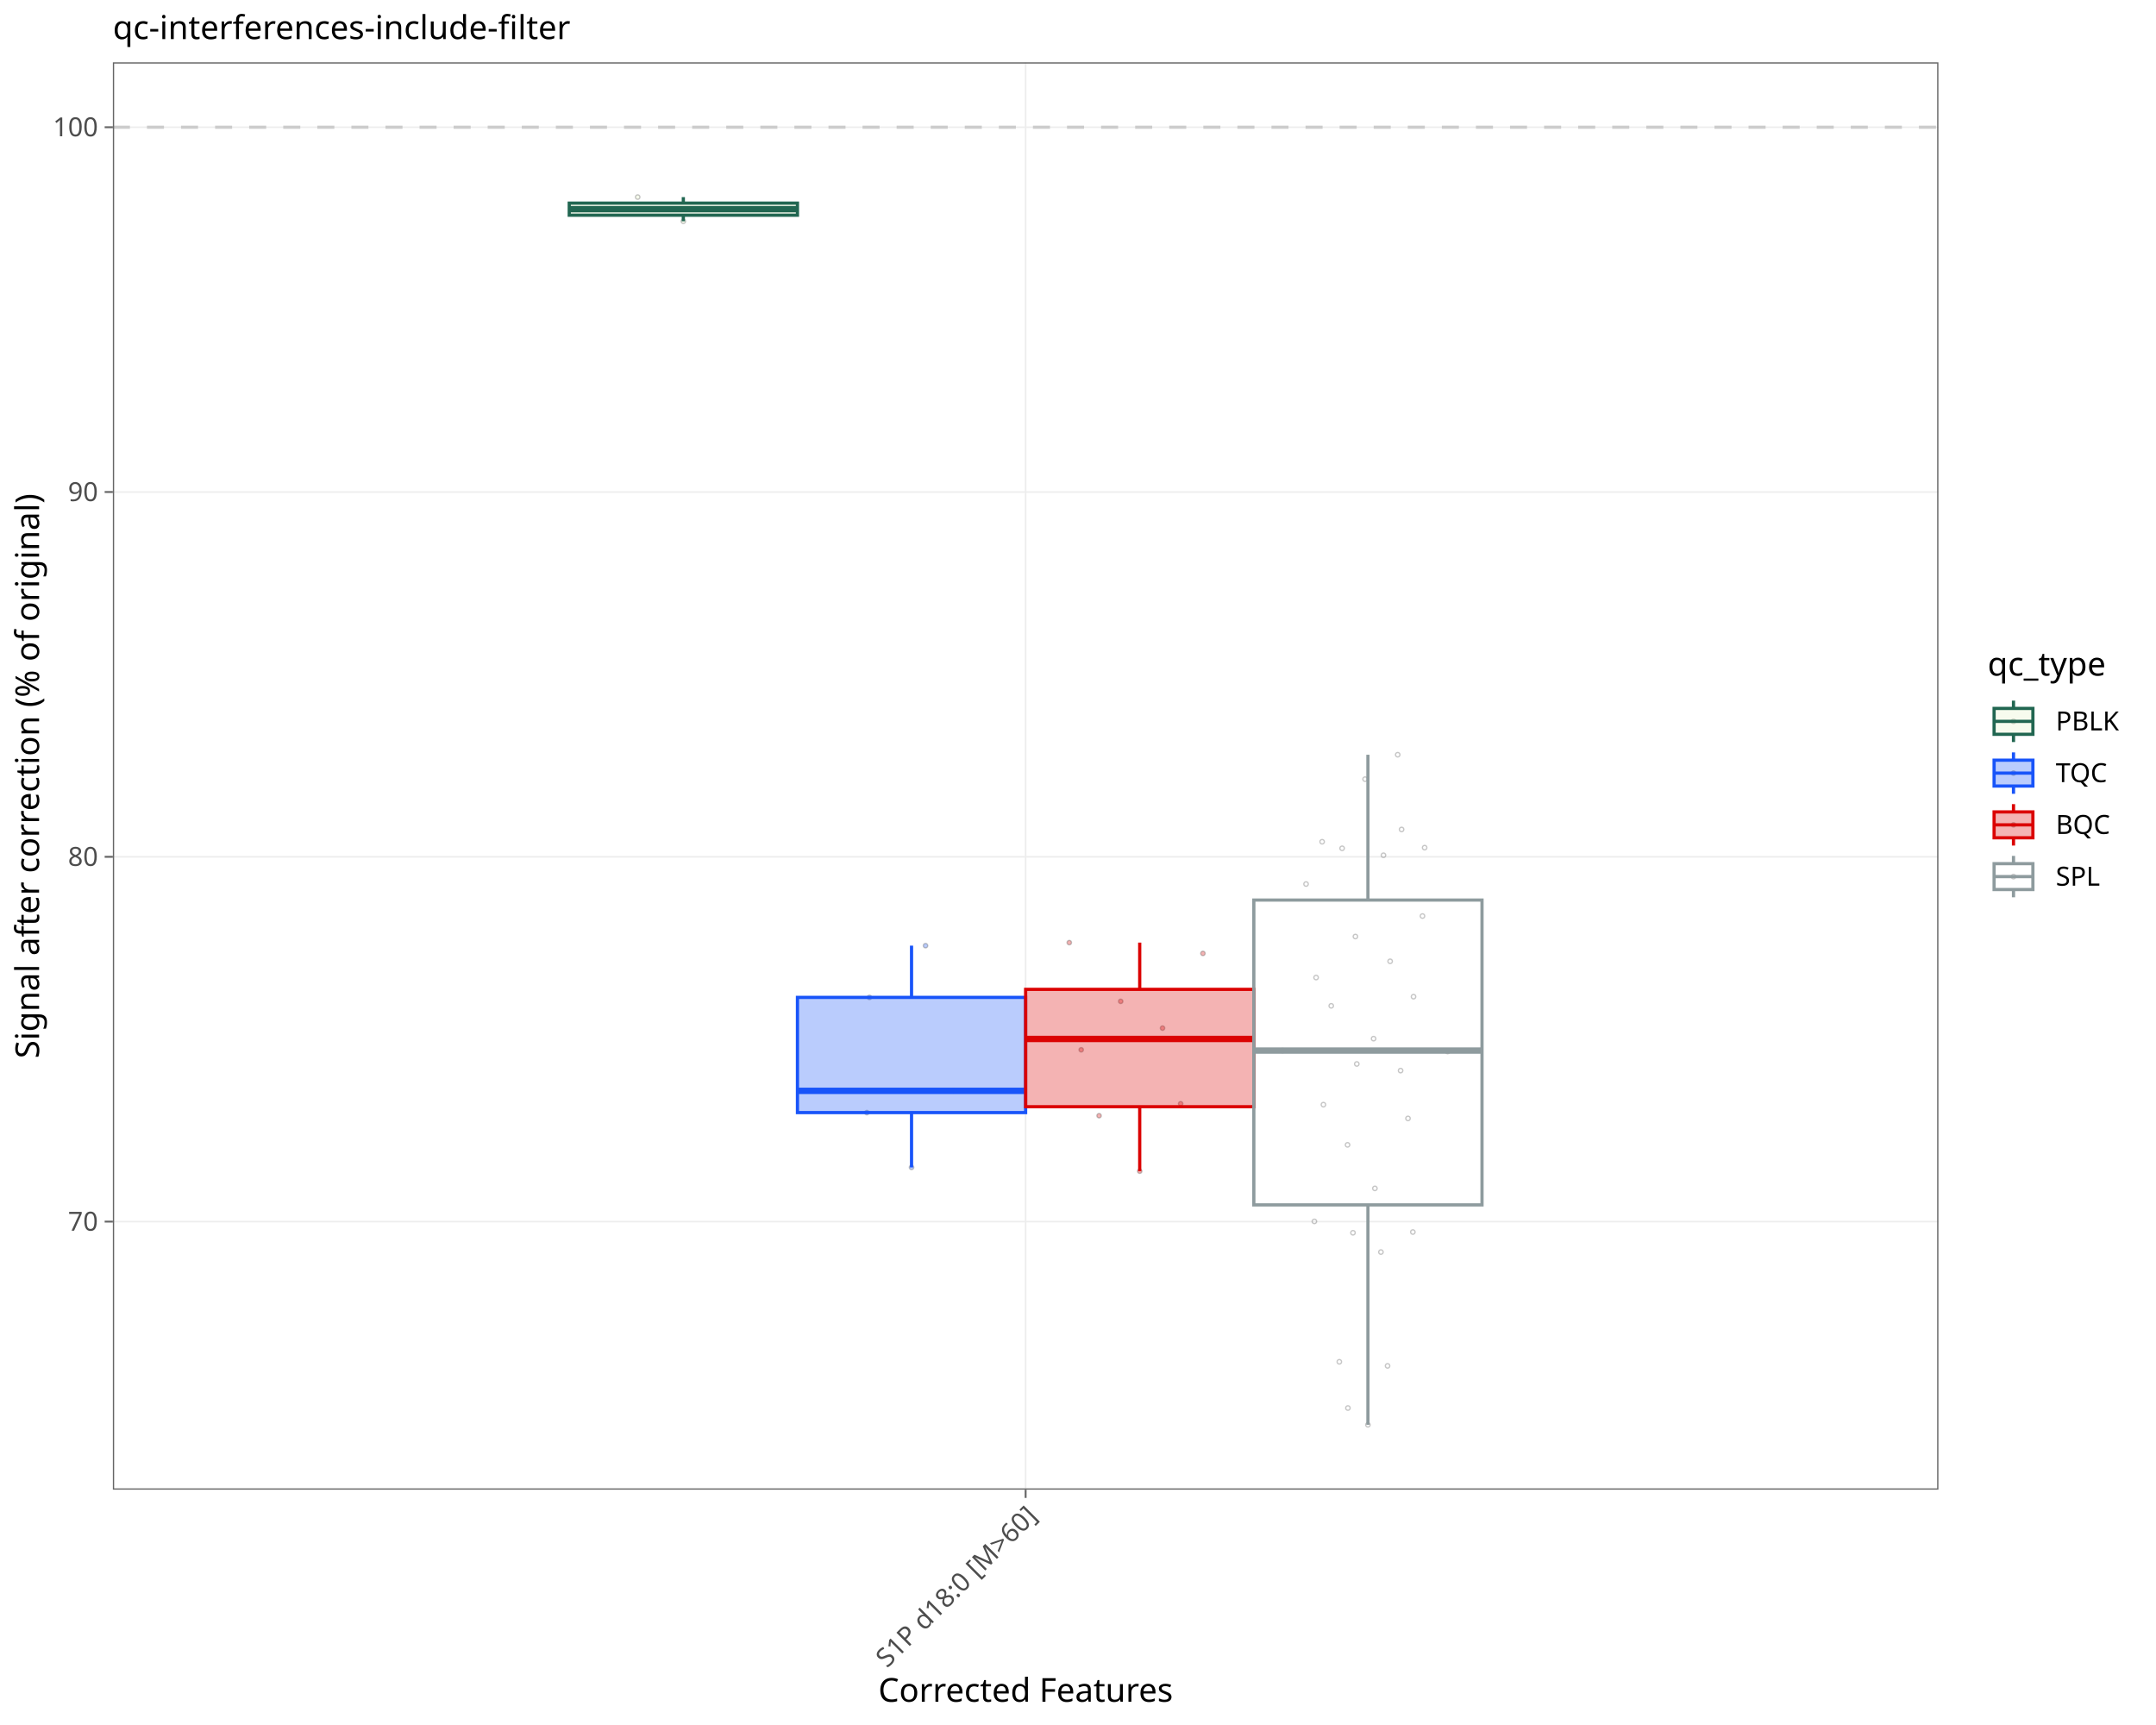
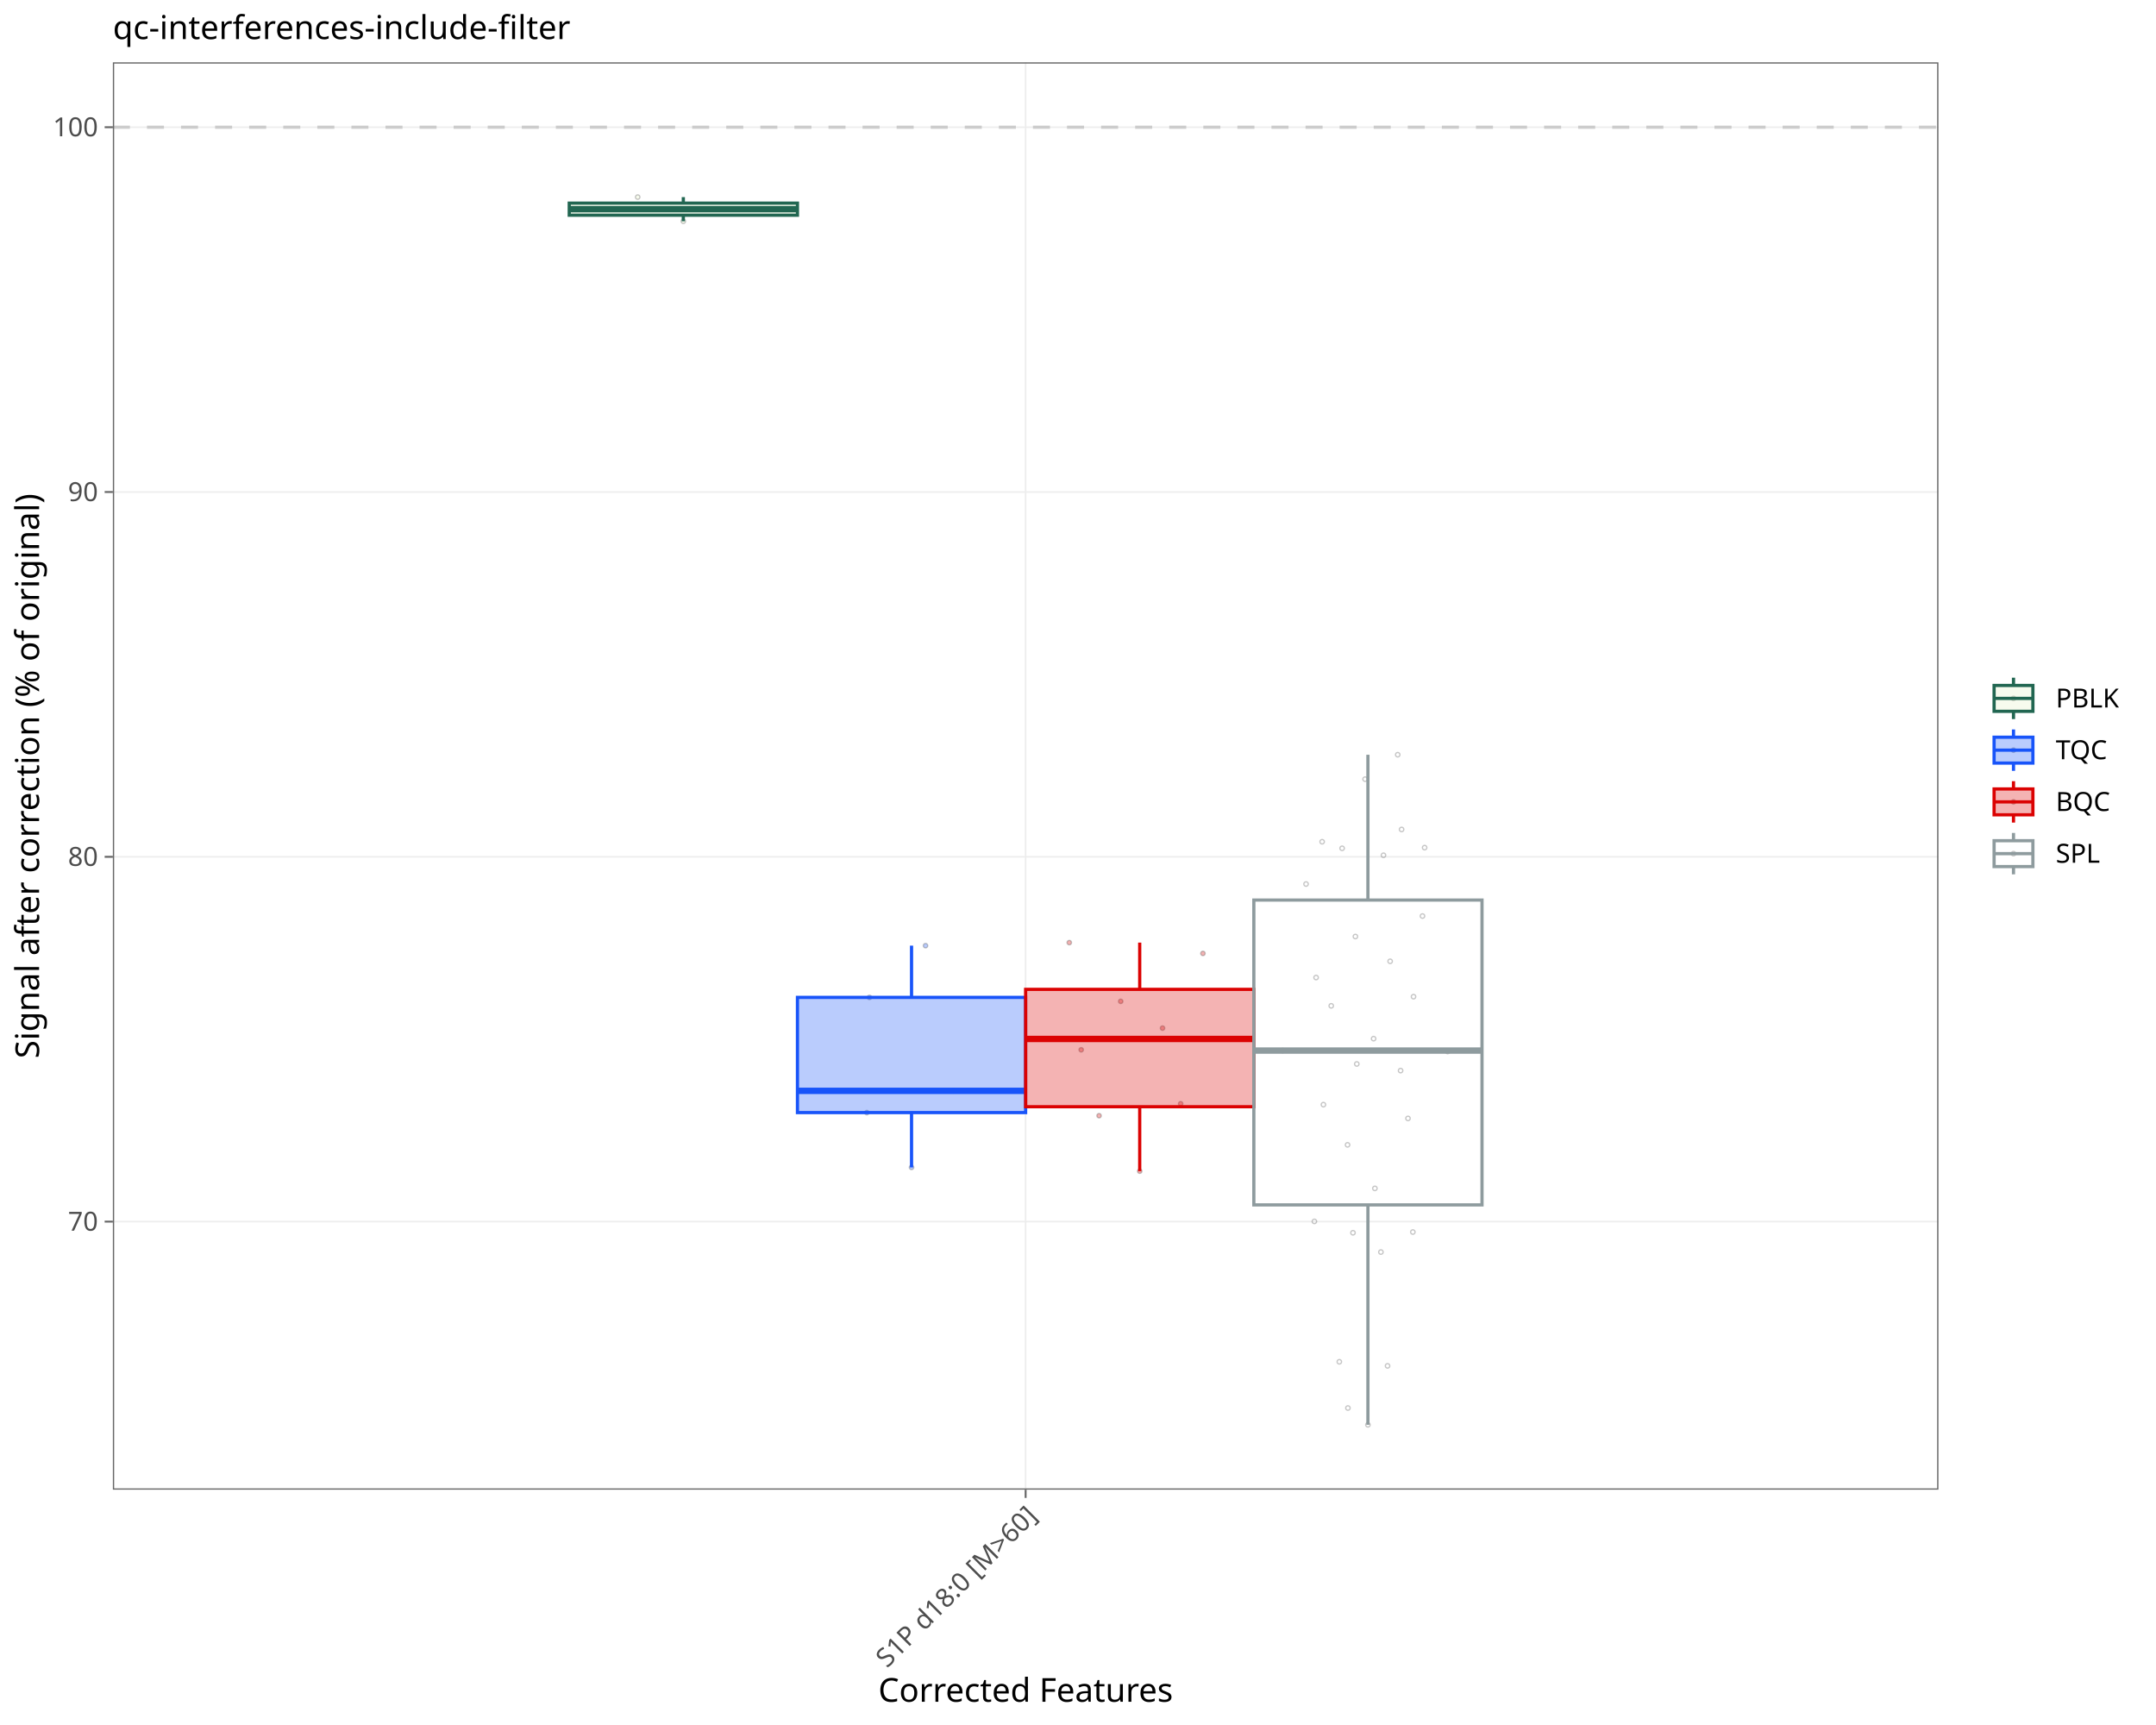
<svg xmlns="http://www.w3.org/2000/svg" class="svglite" data-engine-version="2.0" width="720.00pt" height="576.00pt" viewBox="0 0 720.00 576.00">
  <defs>
    <style type="text/css">
    .svglite line, .svglite polyline, .svglite polygon, .svglite path, .svglite rect, .svglite circle {
      fill: none;
      stroke: #000000;
      stroke-linecap: round;
      stroke-linejoin: round;
      stroke-miterlimit: 10.00;
    }
  </style>
  </defs>
  <rect width="100%" height="100%" style="stroke: none; fill: #FFFFFF;" />
  <defs>
    <clipPath id="cpMC4wMHw3MjAuMDB8MC4wMHw1NzYuMDA=">
      <rect x="0.00" y="0.00" width="720.00" height="576.00" />
    </clipPath>
  </defs>
  <g clip-path="url(#cpMC4wMHw3MjAuMDB8MC4wMHw1NzYuMDA=)">
    <rect x="0.00" y="0.00" width="720.00" height="576.00" style="stroke-width: 1.07; stroke: #FFFFFF; fill: #FFFFFF;" />
  </g>
  <defs>
    <clipPath id="cpMzcuNjl8NjQ3LjMzfDIwLjgxfDQ5Ny40Mw==">
      <rect x="37.69" y="20.81" width="609.65" height="476.61" />
    </clipPath>
  </defs>
  <g clip-path="url(#cpMzcuNjl8NjQ3LjMzfDIwLjgxfDQ5Ny40Mw==)">
    <rect x="37.69" y="20.81" width="609.65" height="476.61" style="stroke-width: 1.07; stroke: none; fill: #FFFFFF;" />
    <polyline points="37.69,407.91 647.33,407.91 " style="stroke-width: 0.53; stroke: #EDEDED; stroke-linecap: butt;" />
    <polyline points="37.69,286.10 647.33,286.10 " style="stroke-width: 0.53; stroke: #EDEDED; stroke-linecap: butt;" />
    <polyline points="37.69,164.29 647.33,164.29 " style="stroke-width: 0.53; stroke: #EDEDED; stroke-linecap: butt;" />
    <polyline points="37.69,42.48 647.33,42.48 " style="stroke-width: 0.53; stroke: #EDEDED; stroke-linecap: butt;" />
    <polyline points="342.51,497.43 342.51,20.81 " style="stroke-width: 0.53; stroke: #EDEDED; stroke-linecap: butt;" />
    <circle cx="228.20" cy="73.88" r="0.75" style="stroke-width: 0.43; stroke: #404040; stroke-opacity: 0.30; fill: #E4F2C4; fill-opacity: 0.30;" />
    <circle cx="212.96" cy="65.81" r="0.75" style="stroke-width: 0.43; stroke: #404040; stroke-opacity: 0.30; fill: #E4F2C4; fill-opacity: 0.30;" />
    <circle cx="290.35" cy="333.04" r="0.75" style="stroke-width: 0.43; stroke: #404040; stroke-opacity: 0.30; fill: #1854F9; fill-opacity: 0.30;" />
    <circle cx="304.41" cy="389.81" r="0.75" style="stroke-width: 0.43; stroke: #404040; stroke-opacity: 0.30; fill: #1854F9; fill-opacity: 0.30;" />
    <circle cx="289.49" cy="371.51" r="0.75" style="stroke-width: 0.43; stroke: #404040; stroke-opacity: 0.30; fill: #1854F9; fill-opacity: 0.30;" />
    <circle cx="318.38" cy="364.25" r="0.75" style="stroke-width: 0.43; stroke: #404040; stroke-opacity: 0.30; fill: #1854F9; fill-opacity: 0.30;" />
    <circle cx="309.08" cy="315.77" r="0.75" style="stroke-width: 0.43; stroke: #404040; stroke-opacity: 0.30; fill: #1854F9; fill-opacity: 0.30;" />
    <circle cx="394.28" cy="368.55" r="0.75" style="stroke-width: 0.43; stroke: #404040; stroke-opacity: 0.30; fill: #DB0202; fill-opacity: 0.30;" />
    <circle cx="361.07" cy="350.54" r="0.75" style="stroke-width: 0.43; stroke: #404040; stroke-opacity: 0.30; fill: #DB0202; fill-opacity: 0.30;" />
    <circle cx="367.04" cy="372.55" r="0.75" style="stroke-width: 0.43; stroke: #404040; stroke-opacity: 0.30; fill: #DB0202; fill-opacity: 0.30;" />
    <circle cx="374.26" cy="334.36" r="0.75" style="stroke-width: 0.43; stroke: #404040; stroke-opacity: 0.30; fill: #DB0202; fill-opacity: 0.30;" />
    <circle cx="380.61" cy="391.07" r="0.75" style="stroke-width: 0.43; stroke: #404040; stroke-opacity: 0.30; fill: #DB0202; fill-opacity: 0.30;" />
    <circle cx="388.23" cy="343.30" r="0.75" style="stroke-width: 0.43; stroke: #404040; stroke-opacity: 0.30; fill: #DB0202; fill-opacity: 0.30;" />
    <circle cx="401.72" cy="318.36" r="0.75" style="stroke-width: 0.43; stroke: #404040; stroke-opacity: 0.30; fill: #DB0202; fill-opacity: 0.30;" />
    <circle cx="357.09" cy="314.75" r="0.75" style="stroke-width: 0.43; stroke: #404040; stroke-opacity: 0.30; fill: #DB0202; fill-opacity: 0.30;" />
    <circle cx="456.82" cy="475.76" r="0.75" style="stroke-width: 0.43; stroke: #404040; stroke-opacity: 0.30;" />
    <circle cx="467.73" cy="357.49" r="0.75" style="stroke-width: 0.43; stroke: #404040; stroke-opacity: 0.30;" />
    <circle cx="483.43" cy="351.11" r="0.75" style="stroke-width: 0.43; stroke: #404040; stroke-opacity: 0.30;" />
    <circle cx="475.76" cy="283.04" r="0.75" style="stroke-width: 0.43; stroke: #404040; stroke-opacity: 0.30;" />
    <circle cx="439.51" cy="326.41" r="0.75" style="stroke-width: 0.43; stroke: #404040; stroke-opacity: 0.30;" />
    <circle cx="472.05" cy="332.80" r="0.75" style="stroke-width: 0.43; stroke: #404040; stroke-opacity: 0.30;" />
    <circle cx="464.24" cy="320.99" r="0.75" style="stroke-width: 0.43; stroke: #404040; stroke-opacity: 0.30;" />
    <circle cx="455.87" cy="260.17" r="0.75" style="stroke-width: 0.43; stroke: #404040; stroke-opacity: 0.30;" />
    <circle cx="444.57" cy="335.86" r="0.75" style="stroke-width: 0.43; stroke: #404040; stroke-opacity: 0.30;" />
    <circle cx="459.15" cy="396.82" r="0.75" style="stroke-width: 0.43; stroke: #404040; stroke-opacity: 0.30;" />
    <circle cx="438.94" cy="407.84" r="0.75" style="stroke-width: 0.43; stroke: #404040; stroke-opacity: 0.30;" />
    <circle cx="470.20" cy="373.46" r="0.75" style="stroke-width: 0.43; stroke: #404040; stroke-opacity: 0.30;" />
    <circle cx="448.20" cy="283.26" r="0.75" style="stroke-width: 0.43; stroke: #404040; stroke-opacity: 0.30;" />
    <circle cx="428.29" cy="350.80" r="0.75" style="stroke-width: 0.43; stroke: #404040; stroke-opacity: 0.30;" />
    <circle cx="452.64" cy="312.72" r="0.75" style="stroke-width: 0.43; stroke: #404040; stroke-opacity: 0.30;" />
    <circle cx="462.01" cy="285.58" r="0.75" style="stroke-width: 0.43; stroke: #404040; stroke-opacity: 0.30;" />
    <circle cx="475.04" cy="305.88" r="0.75" style="stroke-width: 0.43; stroke: #404040; stroke-opacity: 0.30;" />
    <circle cx="466.77" cy="252.01" r="0.75" style="stroke-width: 0.43; stroke: #404040; stroke-opacity: 0.30;" />
    <circle cx="441.96" cy="368.86" r="0.75" style="stroke-width: 0.43; stroke: #404040; stroke-opacity: 0.30;" />
    <circle cx="453.10" cy="355.27" r="0.75" style="stroke-width: 0.43; stroke: #404040; stroke-opacity: 0.30;" />
    <circle cx="458.72" cy="346.82" r="0.75" style="stroke-width: 0.43; stroke: #404040; stroke-opacity: 0.30;" />
    <circle cx="441.53" cy="281.07" r="0.75" style="stroke-width: 0.43; stroke: #404040; stroke-opacity: 0.30;" />
    <circle cx="468.06" cy="276.97" r="0.75" style="stroke-width: 0.43; stroke: #404040; stroke-opacity: 0.30;" />
    <circle cx="436.16" cy="295.19" r="0.75" style="stroke-width: 0.43; stroke: #404040; stroke-opacity: 0.30;" />
    <circle cx="471.82" cy="411.39" r="0.75" style="stroke-width: 0.43; stroke: #404040; stroke-opacity: 0.30;" />
    <circle cx="447.27" cy="454.72" r="0.75" style="stroke-width: 0.43; stroke: #404040; stroke-opacity: 0.30;" />
    <circle cx="450.14" cy="470.16" r="0.75" style="stroke-width: 0.43; stroke: #404040; stroke-opacity: 0.30;" />
    <circle cx="450.02" cy="382.28" r="0.75" style="stroke-width: 0.43; stroke: #404040; stroke-opacity: 0.30;" />
    <circle cx="451.83" cy="411.64" r="0.75" style="stroke-width: 0.43; stroke: #404040; stroke-opacity: 0.30;" />
    <circle cx="463.38" cy="456.08" r="0.75" style="stroke-width: 0.43; stroke: #404040; stroke-opacity: 0.30;" />
    <circle cx="461.16" cy="418.08" r="0.75" style="stroke-width: 0.43; stroke: #404040; stroke-opacity: 0.30;" />
    <line x1="228.20" y1="67.83" x2="228.20" y2="65.81" style="stroke-width: 1.07; stroke: #216651; stroke-linecap: butt;" />
    <line x1="228.20" y1="71.86" x2="228.20" y2="73.88" style="stroke-width: 1.07; stroke: #216651; stroke-linecap: butt;" />
    <polygon points="190.10,67.83 190.10,71.86 266.31,71.86 266.31,67.83 190.10,67.83 " style="stroke-width: 1.07; stroke: #216651; stroke-linecap: butt; stroke-linejoin: miter; fill: #E4F2C4; fill-opacity: 0.30;" />
    <line x1="190.10" y1="69.85" x2="266.31" y2="69.85" style="stroke-width: 2.13; stroke: #216651; stroke-linecap: butt; stroke-linejoin: miter;" />
    <line x1="304.41" y1="333.04" x2="304.41" y2="315.77" style="stroke-width: 1.07; stroke: #1854F9; stroke-linecap: butt;" />
    <line x1="304.41" y1="371.51" x2="304.41" y2="389.81" style="stroke-width: 1.07; stroke: #1854F9; stroke-linecap: butt;" />
    <polygon points="266.31,333.04 266.31,371.51 342.51,371.51 342.51,333.04 266.31,333.04 " style="stroke-width: 1.07; stroke: #1854F9; stroke-linecap: butt; stroke-linejoin: miter; fill: #1854F9; fill-opacity: 0.30;" />
    <line x1="266.31" y1="364.25" x2="342.51" y2="364.25" style="stroke-width: 2.13; stroke: #1854F9; stroke-linecap: butt; stroke-linejoin: miter;" />
    <line x1="380.61" y1="330.36" x2="380.61" y2="314.75" style="stroke-width: 1.07; stroke: #DB0202; stroke-linecap: butt;" />
    <line x1="380.61" y1="369.55" x2="380.61" y2="391.07" style="stroke-width: 1.07; stroke: #DB0202; stroke-linecap: butt;" />
    <polygon points="342.51,330.36 342.51,369.55 418.72,369.55 418.72,330.36 342.51,330.36 " style="stroke-width: 1.07; stroke: #DB0202; stroke-linecap: butt; stroke-linejoin: miter; fill: #DB0202; fill-opacity: 0.30;" />
    <line x1="342.51" y1="346.92" x2="418.72" y2="346.92" style="stroke-width: 2.13; stroke: #DB0202; stroke-linecap: butt; stroke-linejoin: miter;" />
    <line x1="456.82" y1="300.54" x2="456.82" y2="252.01" style="stroke-width: 1.07; stroke: #8E9B9E; stroke-linecap: butt;" />
    <line x1="456.82" y1="402.33" x2="456.82" y2="475.76" style="stroke-width: 1.07; stroke: #8E9B9E; stroke-linecap: butt;" />
    <polygon points="418.72,300.54 418.72,402.33 494.92,402.33 494.92,300.54 418.72,300.54 " style="stroke-width: 1.07; stroke: #8E9B9E; stroke-linecap: butt; stroke-linejoin: miter; fill: none;" />
    <line x1="418.72" y1="350.80" x2="494.92" y2="350.80" style="stroke-width: 2.13; stroke: #8E9B9E; stroke-linecap: butt; stroke-linejoin: miter;" />
    <line x1="37.69" y1="42.48" x2="647.33" y2="42.48" style="stroke-width: 1.07; stroke: #CCCCCC; stroke-dasharray: 5.69,5.69; stroke-linecap: butt;" />
    <rect x="37.69" y="20.81" width="609.65" height="476.61" style="stroke-width: 0.85; stroke: #666666;" />
  </g>
  <g clip-path="url(#cpMC4wMHw3MjAuMDB8MC4wMHw1NzYuMDA=)">
    <text x="32.76" y="410.94" text-anchor="end" style="font-size: 8.80px; fill: #4D4D4D; font-family: sans;" textLength="9.79px" lengthAdjust="spacingAndGlyphs">70</text>
    <text x="32.76" y="289.13" text-anchor="end" style="font-size: 8.80px; fill: #4D4D4D; font-family: sans;" textLength="9.79px" lengthAdjust="spacingAndGlyphs">80</text>
    <text x="32.76" y="167.32" text-anchor="end" style="font-size: 8.80px; fill: #4D4D4D; font-family: sans;" textLength="9.79px" lengthAdjust="spacingAndGlyphs">90</text>
    <text x="32.76" y="45.51" text-anchor="end" style="font-size: 8.80px; fill: #4D4D4D; font-family: sans;" textLength="14.68px" lengthAdjust="spacingAndGlyphs">100</text>
    <polyline points="34.95,407.91 37.69,407.91 " style="stroke-width: 0.64; stroke: #666666; stroke-linecap: butt;" />
    <polyline points="34.95,286.10 37.69,286.10 " style="stroke-width: 0.64; stroke: #666666; stroke-linecap: butt;" />
    <polyline points="34.95,164.29 37.69,164.29 " style="stroke-width: 0.64; stroke: #666666; stroke-linecap: butt;" />
    <polyline points="34.95,42.48 37.69,42.48 " style="stroke-width: 0.64; stroke: #666666; stroke-linecap: butt;" />
    <polyline points="342.51,500.17 342.51,497.43 " style="stroke-width: 0.64; stroke: #666666; stroke-linecap: butt;" />
    <text transform="translate(346.79,506.64) rotate(-45)" text-anchor="end" style="font-size: 8.80px; fill: #4D4D4D; font-family: sans;" textLength="70.70px" lengthAdjust="spacingAndGlyphs">S1P d18:0 [M&gt;60]</text>
    <text x="342.51" y="568.24" text-anchor="middle" style="font-size: 11.00px; font-family: sans;" textLength="94.78px" lengthAdjust="spacingAndGlyphs">Corrected Features</text>
    <text transform="translate(13.05,259.12) rotate(-90)" text-anchor="middle" style="font-size: 11.00px; font-family: sans;" textLength="177.92px" lengthAdjust="spacingAndGlyphs">Signal after correction (% of original)</text>
-     <rect x="658.29" y="211.41" width="56.23" height="95.41" style="stroke-width: 1.07; stroke: none; fill: #FFFFFF;" />
-     <text x="663.77" y="225.60" style="font-size: 11.00px; font-family: sans;" textLength="38.54px" lengthAdjust="spacingAndGlyphs">qc_type</text>
-     <rect x="663.77" y="232.23" width="17.28" height="17.28" style="stroke-width: 1.07; stroke: none; fill: #FFFFFF;" />
-     <circle cx="672.41" cy="240.87" r="0.75" style="stroke-width: 0.43; stroke: #404040; stroke-opacity: 0.30; fill: #E4F2C4; fill-opacity: 0.30;" />
-     <polyline points="672.41,247.78 672.41,245.19 " style="stroke-width: 1.07; stroke: #216651; stroke-linecap: butt; stroke-linejoin: miter;" />
-     <polyline points="672.41,236.55 672.41,233.95 " style="stroke-width: 1.07; stroke: #216651; stroke-linecap: butt; stroke-linejoin: miter;" />
-     <rect x="665.93" y="236.55" width="12.96" height="8.64" style="stroke-width: 1.07; stroke: #216651; stroke-linecap: butt; stroke-linejoin: miter; fill: #E4F2C4; fill-opacity: 0.30;" />
-     <polyline points="665.93,240.87 678.89,240.87 " style="stroke-width: 1.07; stroke: #216651; stroke-linecap: butt; stroke-linejoin: miter;" />
-     <polyline points="672.41,247.78 672.41,247.78 " style="stroke-width: 1.07; stroke: #216651; stroke-linecap: butt; stroke-linejoin: miter;" />
-     <polyline points="672.41,233.95 672.41,233.95 " style="stroke-width: 1.07; stroke: #216651; stroke-linecap: butt; stroke-linejoin: miter;" />
-     <rect x="663.77" y="249.51" width="17.28" height="17.28" style="stroke-width: 1.07; stroke: none; fill: #FFFFFF;" />
-     <circle cx="672.41" cy="258.15" r="0.75" style="stroke-width: 0.43; stroke: #404040; stroke-opacity: 0.30; fill: #1854F9; fill-opacity: 0.30;" />
-     <polyline points="672.41,265.06 672.41,262.47 " style="stroke-width: 1.07; stroke: #1854F9; stroke-linecap: butt; stroke-linejoin: miter;" />
-     <polyline points="672.41,253.83 672.41,251.23 " style="stroke-width: 1.07; stroke: #1854F9; stroke-linecap: butt; stroke-linejoin: miter;" />
-     <rect x="665.93" y="253.83" width="12.96" height="8.64" style="stroke-width: 1.07; stroke: #1854F9; stroke-linecap: butt; stroke-linejoin: miter; fill: #1854F9; fill-opacity: 0.30;" />
-     <polyline points="665.93,258.15 678.89,258.15 " style="stroke-width: 1.07; stroke: #1854F9; stroke-linecap: butt; stroke-linejoin: miter;" />
-     <polyline points="672.41,265.06 672.41,265.06 " style="stroke-width: 1.07; stroke: #1854F9; stroke-linecap: butt; stroke-linejoin: miter;" />
-     <polyline points="672.41,251.23 672.41,251.23 " style="stroke-width: 1.07; stroke: #1854F9; stroke-linecap: butt; stroke-linejoin: miter;" />
-     <rect x="663.77" y="266.79" width="17.28" height="17.28" style="stroke-width: 1.07; stroke: none; fill: #FFFFFF;" />
-     <circle cx="672.41" cy="275.43" r="0.75" style="stroke-width: 0.43; stroke: #404040; stroke-opacity: 0.30; fill: #DB0202; fill-opacity: 0.30;" />
-     <polyline points="672.41,282.34 672.41,279.75 " style="stroke-width: 1.07; stroke: #DB0202; stroke-linecap: butt; stroke-linejoin: miter;" />
-     <polyline points="672.41,271.11 672.41,268.51 " style="stroke-width: 1.07; stroke: #DB0202; stroke-linecap: butt; stroke-linejoin: miter;" />
-     <rect x="665.93" y="271.11" width="12.96" height="8.64" style="stroke-width: 1.07; stroke: #DB0202; stroke-linecap: butt; stroke-linejoin: miter; fill: #DB0202; fill-opacity: 0.30;" />
-     <polyline points="665.93,275.43 678.89,275.43 " style="stroke-width: 1.07; stroke: #DB0202; stroke-linecap: butt; stroke-linejoin: miter;" />
-     <polyline points="672.41,282.34 672.41,282.34 " style="stroke-width: 1.07; stroke: #DB0202; stroke-linecap: butt; stroke-linejoin: miter;" />
-     <polyline points="672.41,268.51 672.41,268.51 " style="stroke-width: 1.07; stroke: #DB0202; stroke-linecap: butt; stroke-linejoin: miter;" />
-     <rect x="663.77" y="284.07" width="17.28" height="17.28" style="stroke-width: 1.07; stroke: none; fill: #FFFFFF;" />
-     <circle cx="672.41" cy="292.71" r="0.75" style="stroke-width: 0.43; stroke: #404040; stroke-opacity: 0.30;" />
-     <polyline points="672.41,299.62 672.41,297.03 " style="stroke-width: 1.07; stroke: #8E9B9E; stroke-linecap: butt; stroke-linejoin: miter;" />
-     <polyline points="672.41,288.39 672.41,285.79 " style="stroke-width: 1.07; stroke: #8E9B9E; stroke-linecap: butt; stroke-linejoin: miter;" />
-     <rect x="665.93" y="288.39" width="12.96" height="8.64" style="stroke-width: 1.07; stroke: #8E9B9E; stroke-linecap: butt; stroke-linejoin: miter;" />
-     <polyline points="665.93,292.71 678.89,292.71 " style="stroke-width: 1.07; stroke: #8E9B9E; stroke-linecap: butt; stroke-linejoin: miter;" />
-     <polyline points="672.41,299.62 672.41,299.62 " style="stroke-width: 1.07; stroke: #8E9B9E; stroke-linecap: butt; stroke-linejoin: miter;" />
-     <polyline points="672.41,285.79 672.41,285.79 " style="stroke-width: 1.07; stroke: #8E9B9E; stroke-linecap: butt; stroke-linejoin: miter;" />
-     <text x="686.53" y="243.89" style="font-size: 8.80px; font-family: sans;" textLength="22.51px" lengthAdjust="spacingAndGlyphs">PBLK</text>
-     <text x="686.53" y="261.17" style="font-size: 8.80px; font-family: sans;" textLength="18.58px" lengthAdjust="spacingAndGlyphs">TQC</text>
-     <text x="686.53" y="278.45" style="font-size: 8.80px; font-family: sans;" textLength="19.08px" lengthAdjust="spacingAndGlyphs">BQC</text>
-     <text x="686.53" y="295.73" style="font-size: 8.80px; font-family: sans;" textLength="16.64px" lengthAdjust="spacingAndGlyphs">SPL</text>
+     <rect x="658.29" y="219.08" width="56.23" height="80.08" style="stroke-width: 1.07; stroke: none; fill: #FFFFFF;" />
+     <rect x="663.77" y="224.56" width="17.28" height="17.28" style="stroke-width: 1.07; stroke: none; fill: #FFFFFF;" />
+     <circle cx="672.41" cy="233.20" r="0.75" style="stroke-width: 0.43; stroke: #404040; stroke-opacity: 0.30; fill: #E4F2C4; fill-opacity: 0.30;" />
+     <polyline points="672.41,240.11 672.41,237.52 " style="stroke-width: 1.07; stroke: #216651; stroke-linecap: butt; stroke-linejoin: miter;" />
+     <polyline points="672.41,228.88 672.41,226.29 " style="stroke-width: 1.07; stroke: #216651; stroke-linecap: butt; stroke-linejoin: miter;" />
+     <rect x="665.93" y="228.88" width="12.96" height="8.64" style="stroke-width: 1.07; stroke: #216651; stroke-linecap: butt; stroke-linejoin: miter; fill: #E4F2C4; fill-opacity: 0.30;" />
+     <polyline points="665.93,233.20 678.89,233.20 " style="stroke-width: 1.07; stroke: #216651; stroke-linecap: butt; stroke-linejoin: miter;" />
+     <polyline points="672.41,240.11 672.41,240.11 " style="stroke-width: 1.07; stroke: #216651; stroke-linecap: butt; stroke-linejoin: miter;" />
+     <polyline points="672.41,226.29 672.41,226.29 " style="stroke-width: 1.07; stroke: #216651; stroke-linecap: butt; stroke-linejoin: miter;" />
+     <rect x="663.77" y="241.84" width="17.28" height="17.28" style="stroke-width: 1.07; stroke: none; fill: #FFFFFF;" />
+     <circle cx="672.41" cy="250.48" r="0.75" style="stroke-width: 0.43; stroke: #404040; stroke-opacity: 0.30; fill: #1854F9; fill-opacity: 0.30;" />
+     <polyline points="672.41,257.39 672.41,254.80 " style="stroke-width: 1.07; stroke: #1854F9; stroke-linecap: butt; stroke-linejoin: miter;" />
+     <polyline points="672.41,246.16 672.41,243.57 " style="stroke-width: 1.07; stroke: #1854F9; stroke-linecap: butt; stroke-linejoin: miter;" />
+     <rect x="665.93" y="246.16" width="12.96" height="8.64" style="stroke-width: 1.07; stroke: #1854F9; stroke-linecap: butt; stroke-linejoin: miter; fill: #1854F9; fill-opacity: 0.30;" />
+     <polyline points="665.93,250.48 678.89,250.48 " style="stroke-width: 1.07; stroke: #1854F9; stroke-linecap: butt; stroke-linejoin: miter;" />
+     <polyline points="672.41,257.39 672.41,257.39 " style="stroke-width: 1.07; stroke: #1854F9; stroke-linecap: butt; stroke-linejoin: miter;" />
+     <polyline points="672.41,243.57 672.41,243.57 " style="stroke-width: 1.07; stroke: #1854F9; stroke-linecap: butt; stroke-linejoin: miter;" />
+     <rect x="663.77" y="259.12" width="17.28" height="17.28" style="stroke-width: 1.07; stroke: none; fill: #FFFFFF;" />
+     <circle cx="672.41" cy="267.76" r="0.75" style="stroke-width: 0.43; stroke: #404040; stroke-opacity: 0.30; fill: #DB0202; fill-opacity: 0.30;" />
+     <polyline points="672.41,274.67 672.41,272.08 " style="stroke-width: 1.07; stroke: #DB0202; stroke-linecap: butt; stroke-linejoin: miter;" />
+     <polyline points="672.41,263.44 672.41,260.85 " style="stroke-width: 1.07; stroke: #DB0202; stroke-linecap: butt; stroke-linejoin: miter;" />
+     <rect x="665.93" y="263.44" width="12.96" height="8.64" style="stroke-width: 1.07; stroke: #DB0202; stroke-linecap: butt; stroke-linejoin: miter; fill: #DB0202; fill-opacity: 0.30;" />
+     <polyline points="665.93,267.76 678.89,267.76 " style="stroke-width: 1.07; stroke: #DB0202; stroke-linecap: butt; stroke-linejoin: miter;" />
+     <polyline points="672.41,274.67 672.41,274.67 " style="stroke-width: 1.07; stroke: #DB0202; stroke-linecap: butt; stroke-linejoin: miter;" />
+     <polyline points="672.41,260.85 672.41,260.85 " style="stroke-width: 1.07; stroke: #DB0202; stroke-linecap: butt; stroke-linejoin: miter;" />
+     <rect x="663.77" y="276.40" width="17.28" height="17.28" style="stroke-width: 1.07; stroke: none; fill: #FFFFFF;" />
+     <circle cx="672.41" cy="285.04" r="0.75" style="stroke-width: 0.43; stroke: #404040; stroke-opacity: 0.30;" />
+     <polyline points="672.41,291.95 672.41,289.36 " style="stroke-width: 1.07; stroke: #8E9B9E; stroke-linecap: butt; stroke-linejoin: miter;" />
+     <polyline points="672.41,280.72 672.41,278.13 " style="stroke-width: 1.07; stroke: #8E9B9E; stroke-linecap: butt; stroke-linejoin: miter;" />
+     <rect x="665.93" y="280.72" width="12.96" height="8.64" style="stroke-width: 1.07; stroke: #8E9B9E; stroke-linecap: butt; stroke-linejoin: miter;" />
+     <polyline points="665.93,285.04 678.89,285.04 " style="stroke-width: 1.07; stroke: #8E9B9E; stroke-linecap: butt; stroke-linejoin: miter;" />
+     <polyline points="672.41,291.95 672.41,291.95 " style="stroke-width: 1.07; stroke: #8E9B9E; stroke-linecap: butt; stroke-linejoin: miter;" />
+     <polyline points="672.41,278.13 672.41,278.13 " style="stroke-width: 1.07; stroke: #8E9B9E; stroke-linecap: butt; stroke-linejoin: miter;" />
+     <text x="686.53" y="236.23" style="font-size: 8.80px; font-family: sans;" textLength="22.51px" lengthAdjust="spacingAndGlyphs">PBLK</text>
+     <text x="686.53" y="253.51" style="font-size: 8.80px; font-family: sans;" textLength="18.58px" lengthAdjust="spacingAndGlyphs">TQC</text>
+     <text x="686.53" y="270.79" style="font-size: 8.80px; font-family: sans;" textLength="19.08px" lengthAdjust="spacingAndGlyphs">BQC</text>
+     <text x="686.53" y="288.07" style="font-size: 8.80px; font-family: sans;" textLength="16.64px" lengthAdjust="spacingAndGlyphs">SPL</text>
    <text x="37.69" y="13.05" style="font-size: 11.00px; font-family: sans;" textLength="141.85px" lengthAdjust="spacingAndGlyphs">qc-interferences-include-filter</text>
  </g>
</svg>
